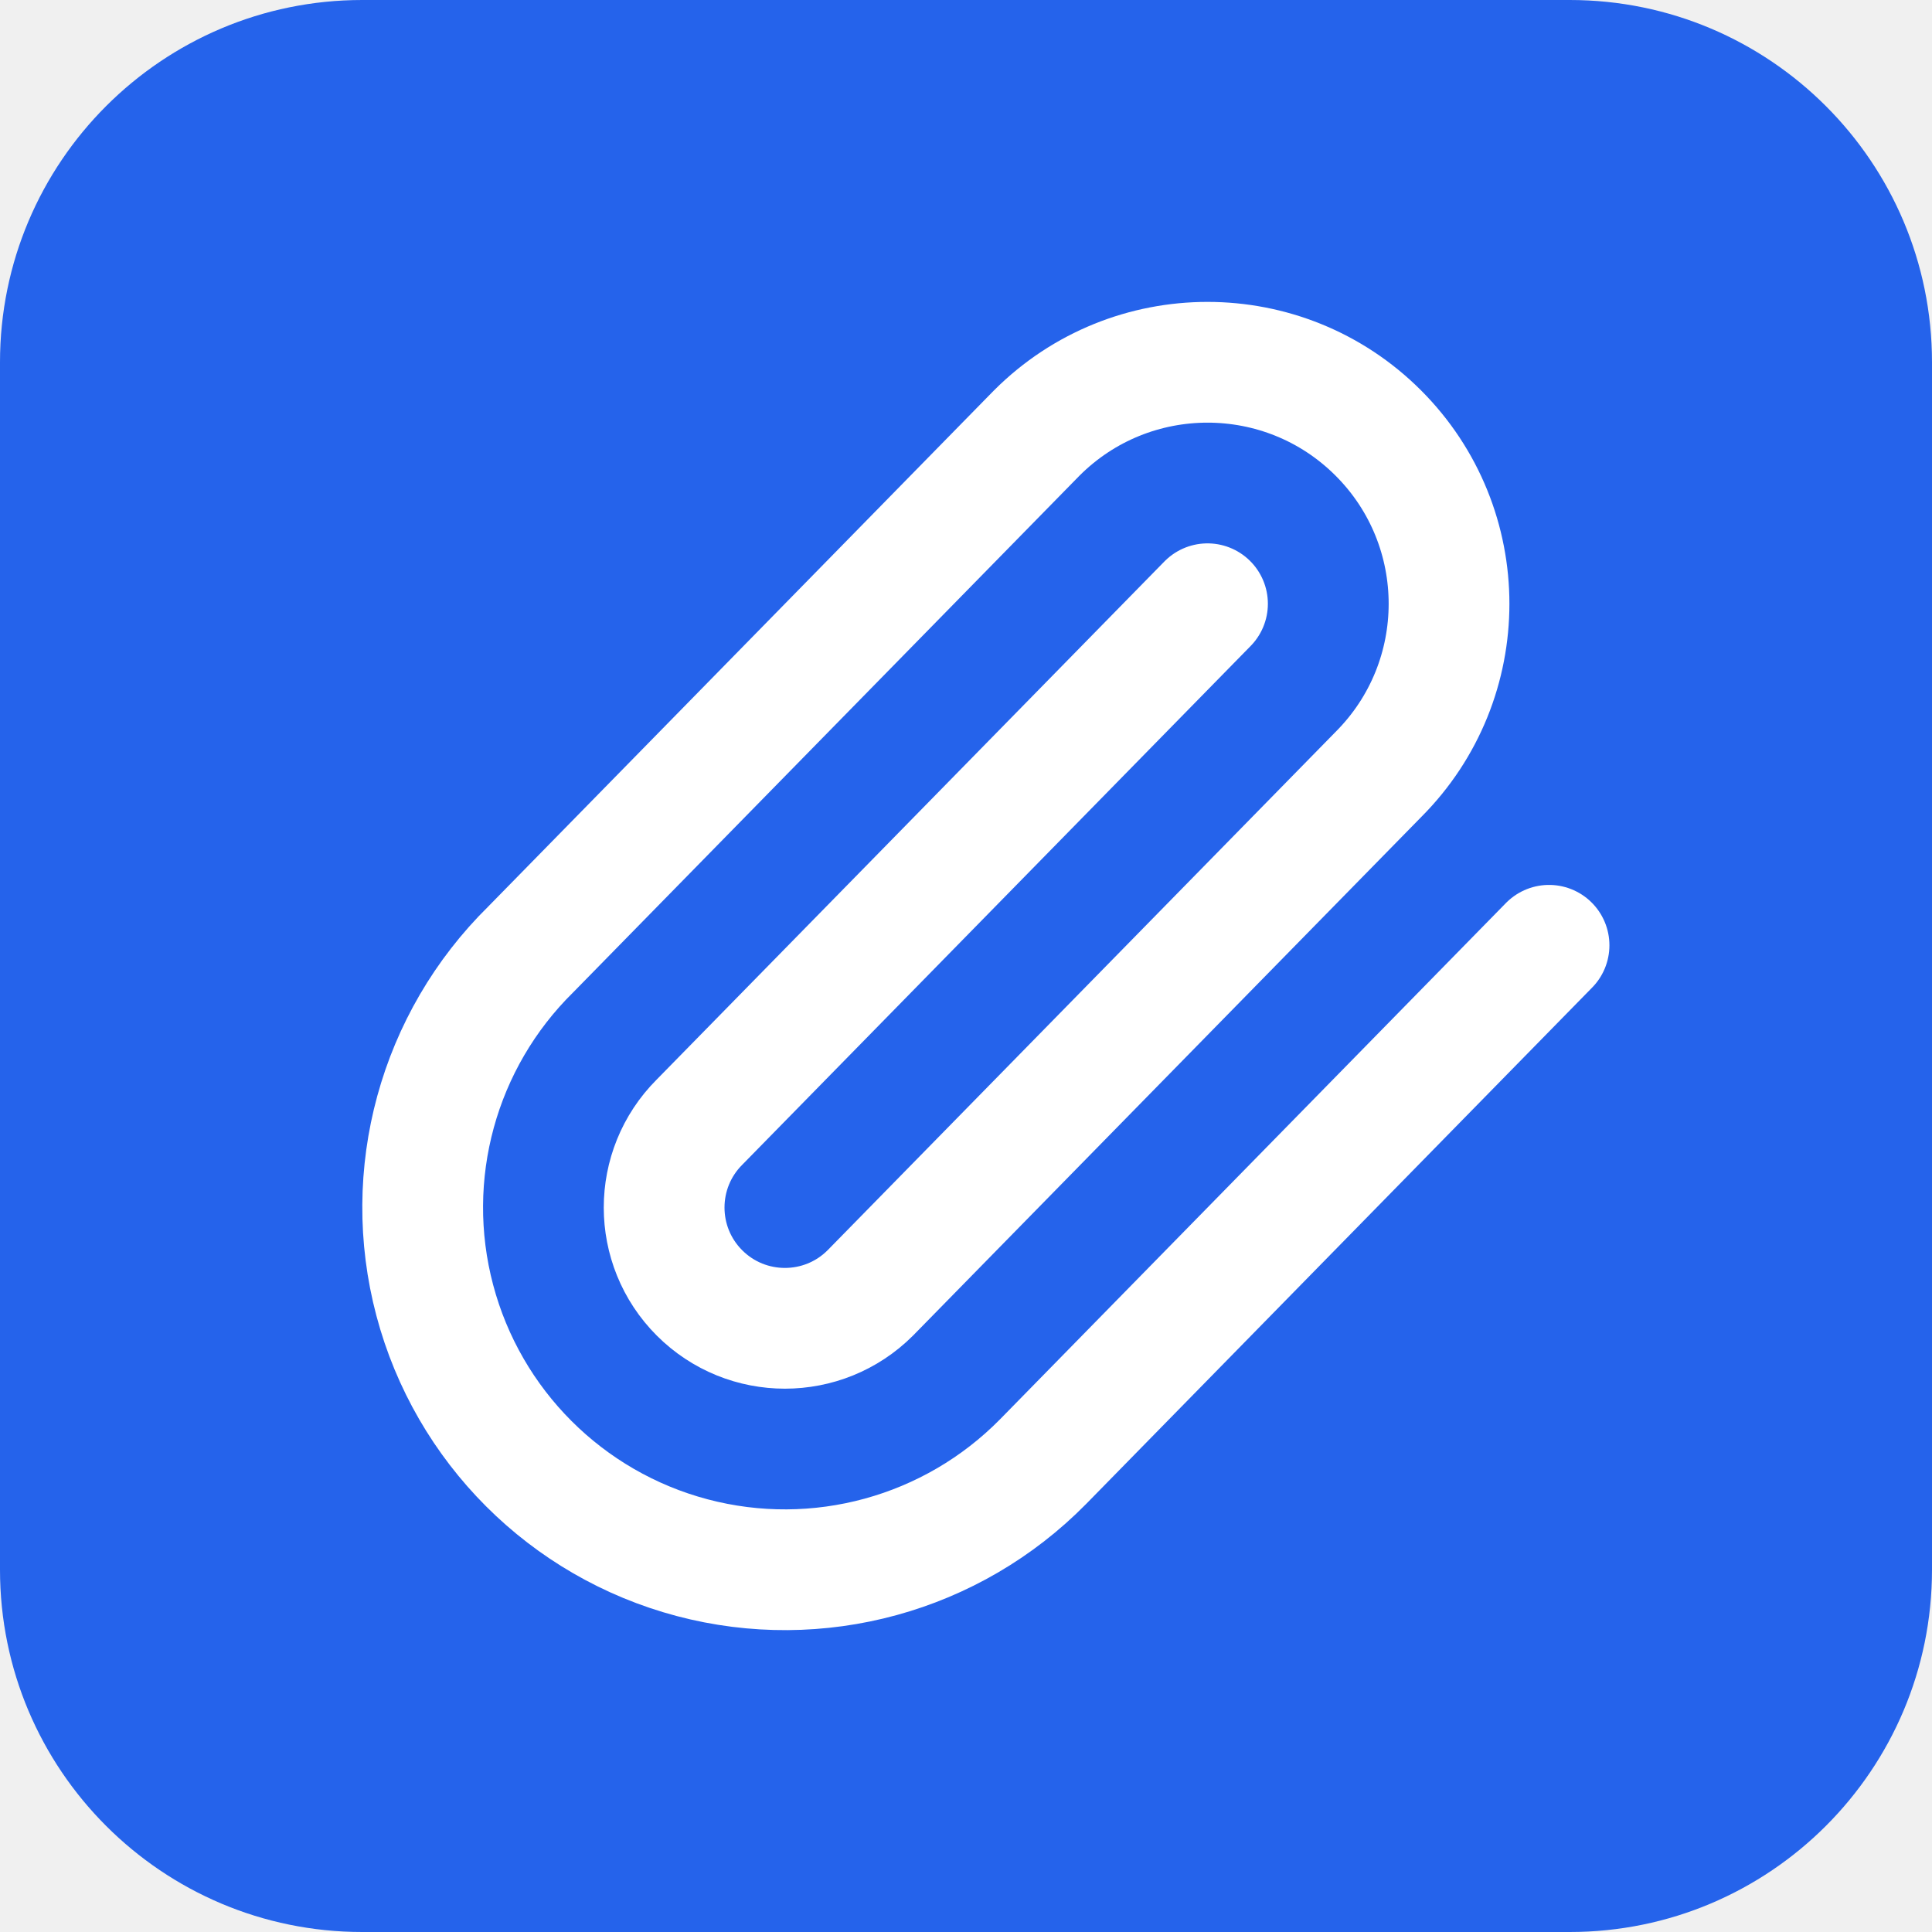
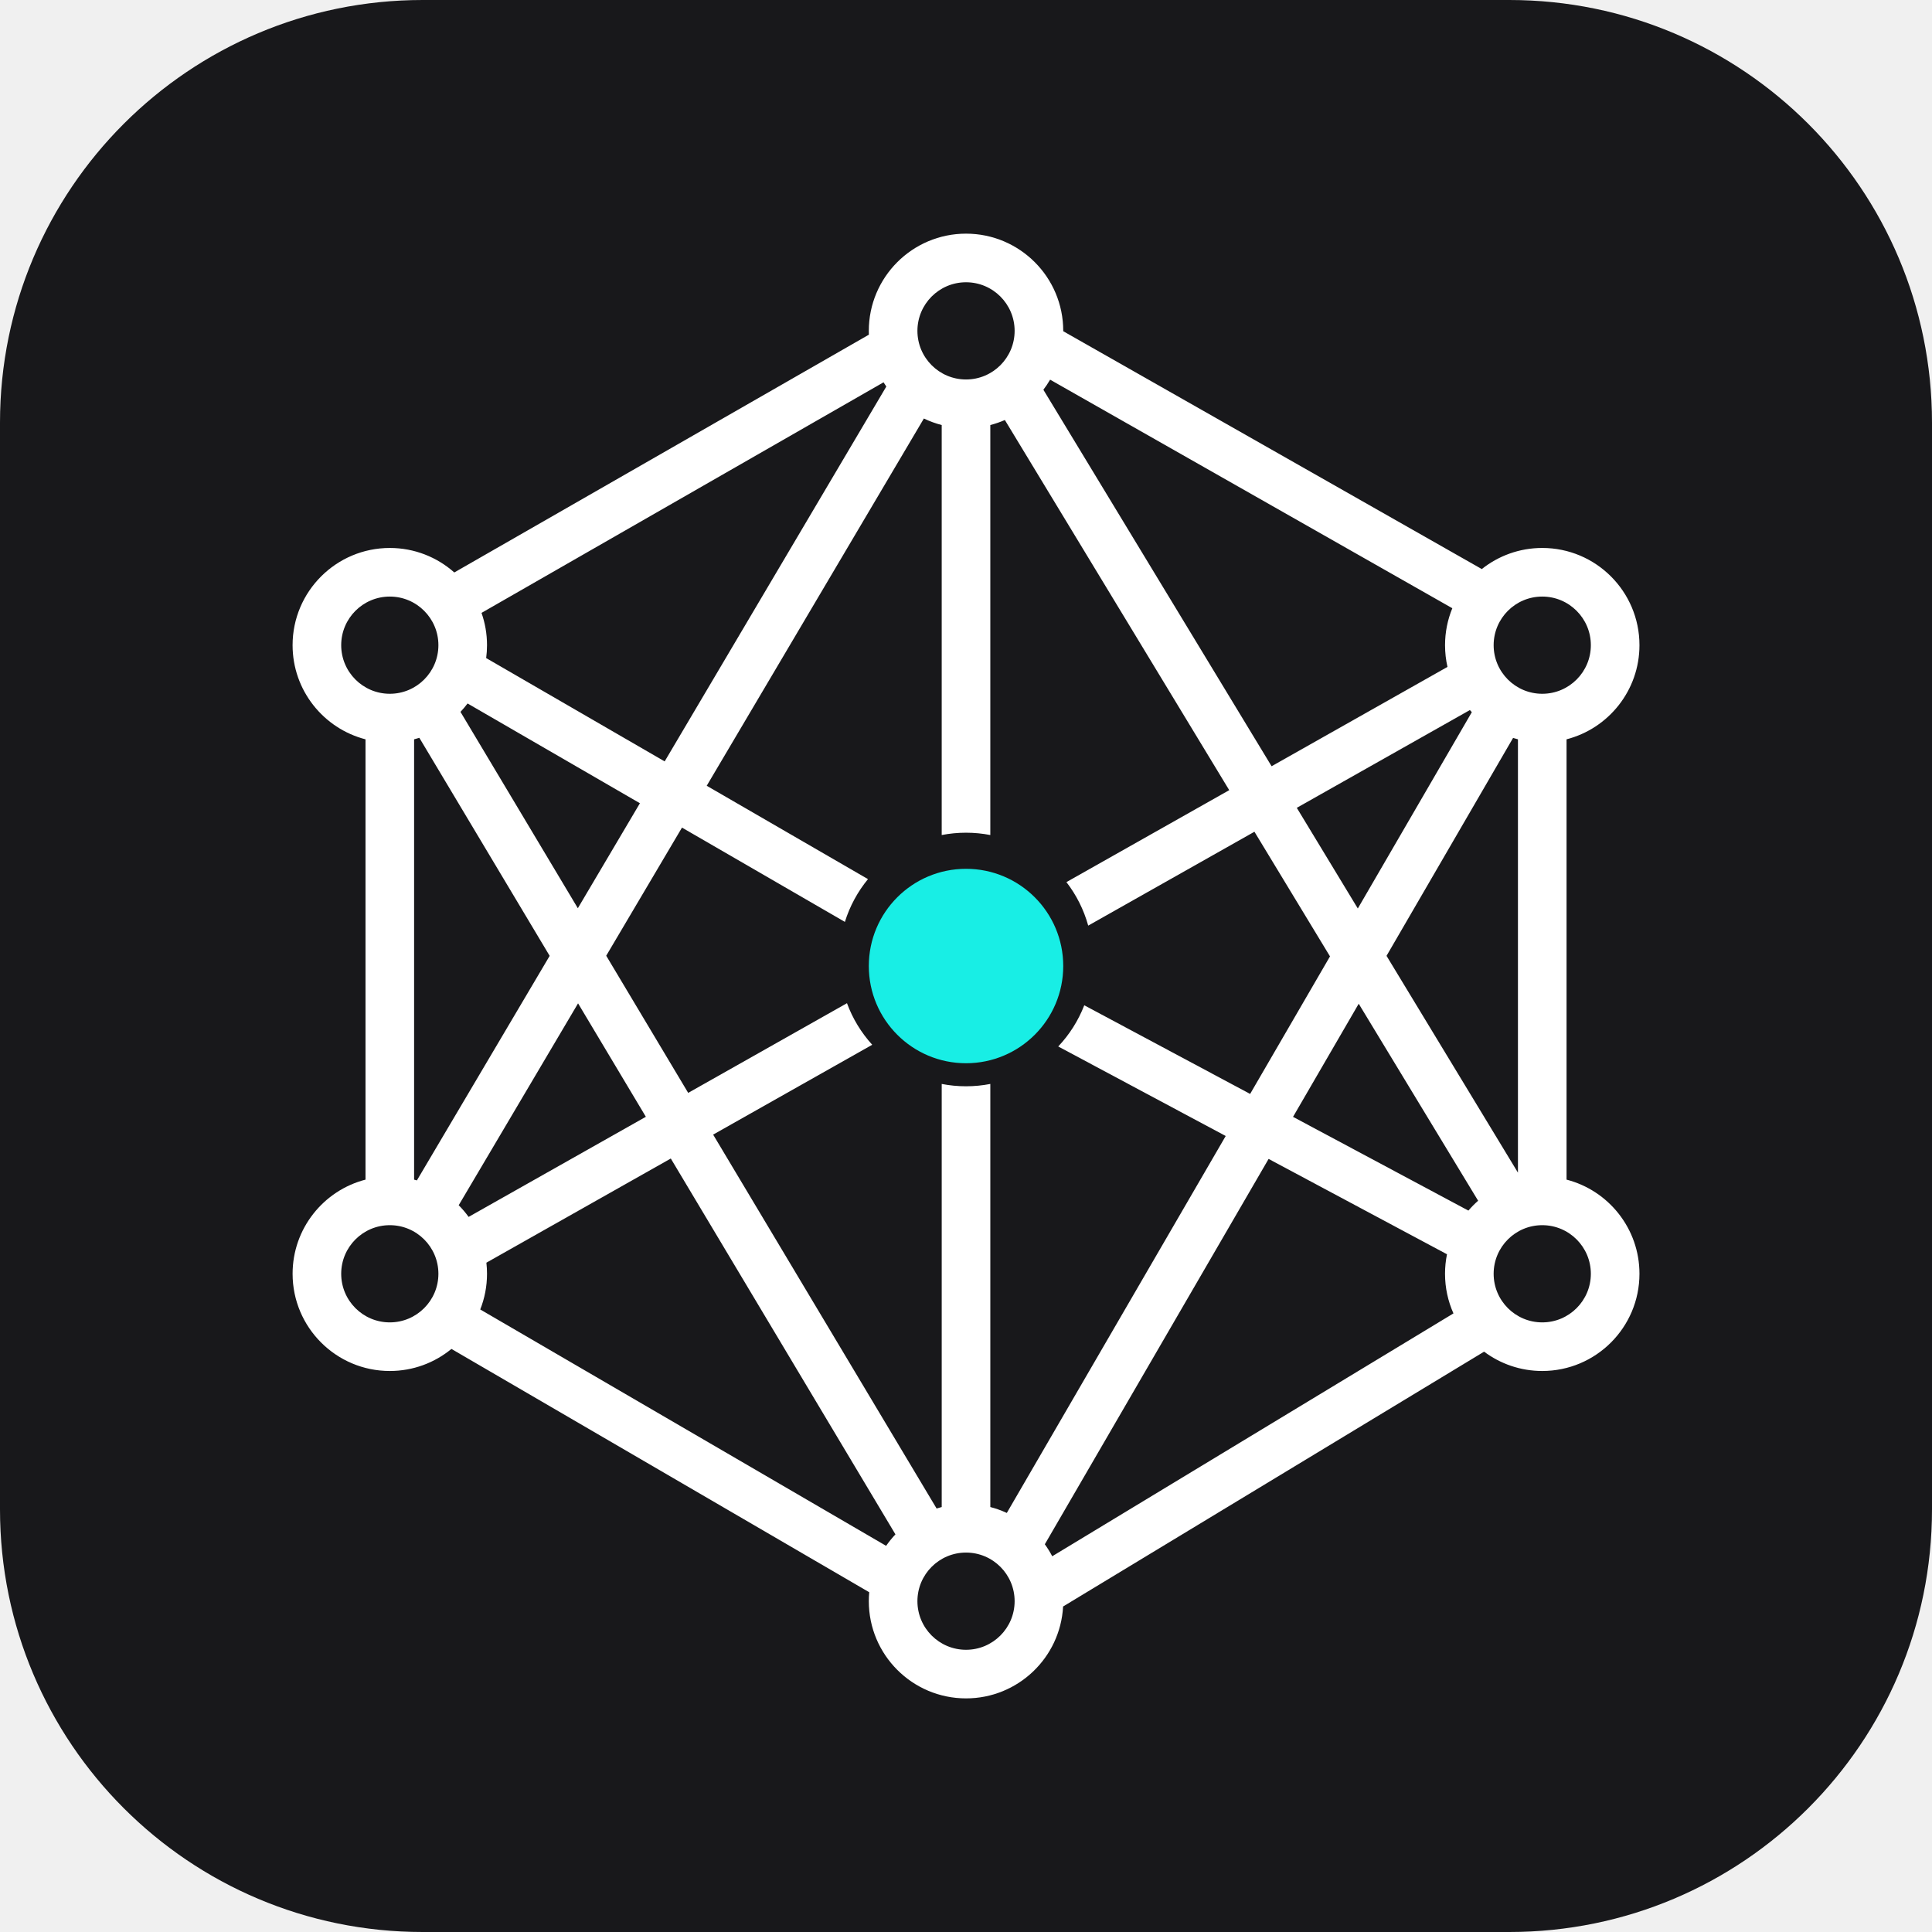
- <svg xmlns="http://www.w3.org/2000/svg" viewBox="-4 -4 32 32" fill="none" stroke-linecap="round" stroke-linejoin="round">
-   <rect x="-4" y="-4" width="32" height="32" rx="6" fill="#2563EB" />
-   <path stroke="#ffffff" stroke-width="2" d="m16 6-8.414 8.586a2 2 0 0 0 2.829 2.829l8.414-8.586a4 4 0 1 0-5.657-5.657l-8.379 8.551a6 6 0 1 0 8.485 8.485l8.379-8.551" />
+ <svg xmlns="http://www.w3.org/2000/svg" viewBox="0 0 32 32">
+   <rect width="32" height="32" rx="7" fill="#18181b" />
+   <g transform="translate(2 2) scale(0.11667)">
+     <path d="M34.746,87.816c-5.95,-1.534 -10.351,-6.94 -10.351,-13.365c0,-7.617 6.184,-13.801 13.801,-13.801c3.512,0 6.719,1.315 9.156,3.478l58.857,-33.756c-0.007,-0.18 -0.01,-0.361 -0.01,-0.542c0,-7.617 6.184,-13.801 13.801,-13.801c7.617,0 13.801,6.184 13.801,13.801l-0,0.049l59.42,33.766c2.357,-1.875 5.34,-2.996 8.583,-2.996c7.617,0 13.801,6.184 13.801,13.801c0,6.426 -4.401,11.832 -10.351,13.365l0,62.51c5.95,1.534 10.351,6.94 10.351,13.365c0,7.617 -6.184,13.801 -13.801,13.801c-3.094,0 -5.952,-1.021 -8.255,-2.743l-59.768,36.177c-0.393,7.266 -6.417,13.045 -13.781,13.045c-7.617,0 -13.801,-6.184 -13.801,-13.801c0,-0.428 0.02,-0.851 0.058,-1.269l-59.31,-34.541c-2.382,1.957 -5.43,3.132 -8.75,3.132c-7.617,0 -13.801,-6.184 -13.801,-13.801c0,-6.426 4.401,-11.832 10.351,-13.365l0,-62.51Zm154.29,-18.611l-57.099,-32.447c-0.289,0.497 -0.609,0.974 -0.956,1.43l32.399,53.449l24.97,-14.102c-0.227,-0.992 -0.346,-2.024 -0.346,-3.083c0,-1.857 0.367,-3.628 1.033,-5.246Zm3.665,84.116l-16.952,-27.967l-9.325,16.059l24.895,13.307c0.427,-0.499 0.889,-0.966 1.382,-1.4Zm-4.42,7.6l-25.325,-13.537l-31.769,54.708c0.39,0.539 0.742,1.107 1.052,1.701l56.959,-34.477c-0.769,-1.718 -1.196,-3.622 -1.196,-5.625c0,-0.949 0.096,-1.875 0.279,-2.77Zm3.249,-77.259l-24.572,13.878l8.663,14.292l16.185,-27.871c-0.093,-0.098 -0.185,-0.198 -0.276,-0.299Zm6.132,3.956l-17.965,30.937l18.657,30.778l0,-61.518c-0.233,-0.06 -0.463,-0.126 -0.691,-0.198Zm-146.626,81.139l57.619,33.556c0.4,-0.576 0.843,-1.121 1.324,-1.629l-31.89,-53.356l-26.181,14.788c0.059,0.517 0.089,1.042 0.089,1.575c0,1.788 -0.341,3.497 -0.961,5.066Zm-9.39,-80.941l0,62.51c0.133,0.034 0.266,0.071 0.397,0.109l18.849,-31.878l-18.502,-30.955c-0.245,0.078 -0.494,0.15 -0.745,0.215Zm7.74,67.799l25.162,-14.212l-9.625,-16.104l-16.946,28.659c0.512,0.514 0.983,1.068 1.409,1.658Zm-1.155,-71.694l16.66,27.874l8.813,-14.905l-24.467,-14.163c-0.313,0.417 -0.649,0.815 -1.007,1.194Zm-10.035,-16.371c-3.808,0 -6.9,3.092 -6.9,6.9c0,3.808 3.092,6.9 6.9,6.9c3.808,0 6.9,-3.092 6.9,-6.9c0,-3.808 -3.092,-6.9 -6.9,-6.9Zm81.804,-44.62c-3.808,0 -6.9,3.092 -6.9,6.9c0,3.808 3.092,6.9 6.9,6.9c3.808,0 6.9,-3.092 6.9,-6.9c0,-3.808 -3.092,-6.9 -6.9,-6.9Zm81.804,44.62c-3.808,0 -6.9,3.092 -6.9,6.9c0,3.808 3.092,6.9 6.9,6.9c3.808,0 6.9,-3.092 6.9,-6.9c0,-3.808 -3.092,-6.9 -6.9,-6.9Zm0,89.241c-3.808,0 -6.9,3.092 -6.9,6.9c0,3.808 3.092,6.9 6.9,6.9c3.808,0 6.9,-3.092 6.9,-6.9c0,-3.808 -3.092,-6.9 -6.9,-6.9Zm-81.804,46.479c-3.808,0 -6.9,3.092 -6.9,6.9c0,3.808 3.092,6.9 6.9,6.9c3.808,0 6.9,-3.092 6.9,-6.9c0,-3.808 -3.092,-6.9 -6.9,-6.9Zm-81.804,-46.479c-3.808,0 -6.9,3.092 -6.9,6.9c0,3.808 3.092,6.9 6.9,6.9c3.808,0 6.9,-3.092 6.9,-6.9c0,-3.808 -3.092,-6.9 -6.9,-6.9Zm13.02,-86.924c0.506,1.434 0.781,2.977 0.781,4.584c0,0.621 -0.041,1.232 -0.121,1.831l25.34,14.669l31.469,-53.22c-0.137,-0.195 -0.268,-0.394 -0.395,-0.597l-57.074,32.733Zm51.589,43.869l-23.129,-13.388l-10.756,18.19l11.637,19.471l22.542,-12.732c0.809,2.2 2.036,4.199 3.584,5.901l-22.584,12.756l31.725,53.08c0.239,-0.076 0.481,-0.145 0.725,-0.208l0,-60.065c1.117,0.217 2.27,0.331 3.45,0.331c1.18,0 2.333,-0.114 3.45,-0.331l0,60.065c0.812,0.209 1.595,0.491 2.342,0.837l31.075,-53.513l-23.776,-12.709c1.584,-1.678 2.848,-3.66 3.697,-5.848l23.546,12.586l11.339,-19.527l-10.727,-17.696l-23.598,13.327c-0.629,-2.271 -1.692,-4.361 -3.094,-6.177l23.113,-13.053l-31.852,-52.548c-0.663,0.29 -1.353,0.529 -2.066,0.713l0,58.206c-1.117,-0.217 -2.27,-0.331 -3.45,-0.331c-1.18,0 -2.333,0.114 -3.45,0.331l0,-58.206c-0.881,-0.227 -1.728,-0.539 -2.531,-0.927l-30.83,52.138l22.894,13.253c-1.457,1.774 -2.581,3.831 -3.278,6.076Z" fill="#ffffff" />
+     <circle cx="120" cy="120" r="13.801" fill="#18eee5" />
+   </g>
</svg>
